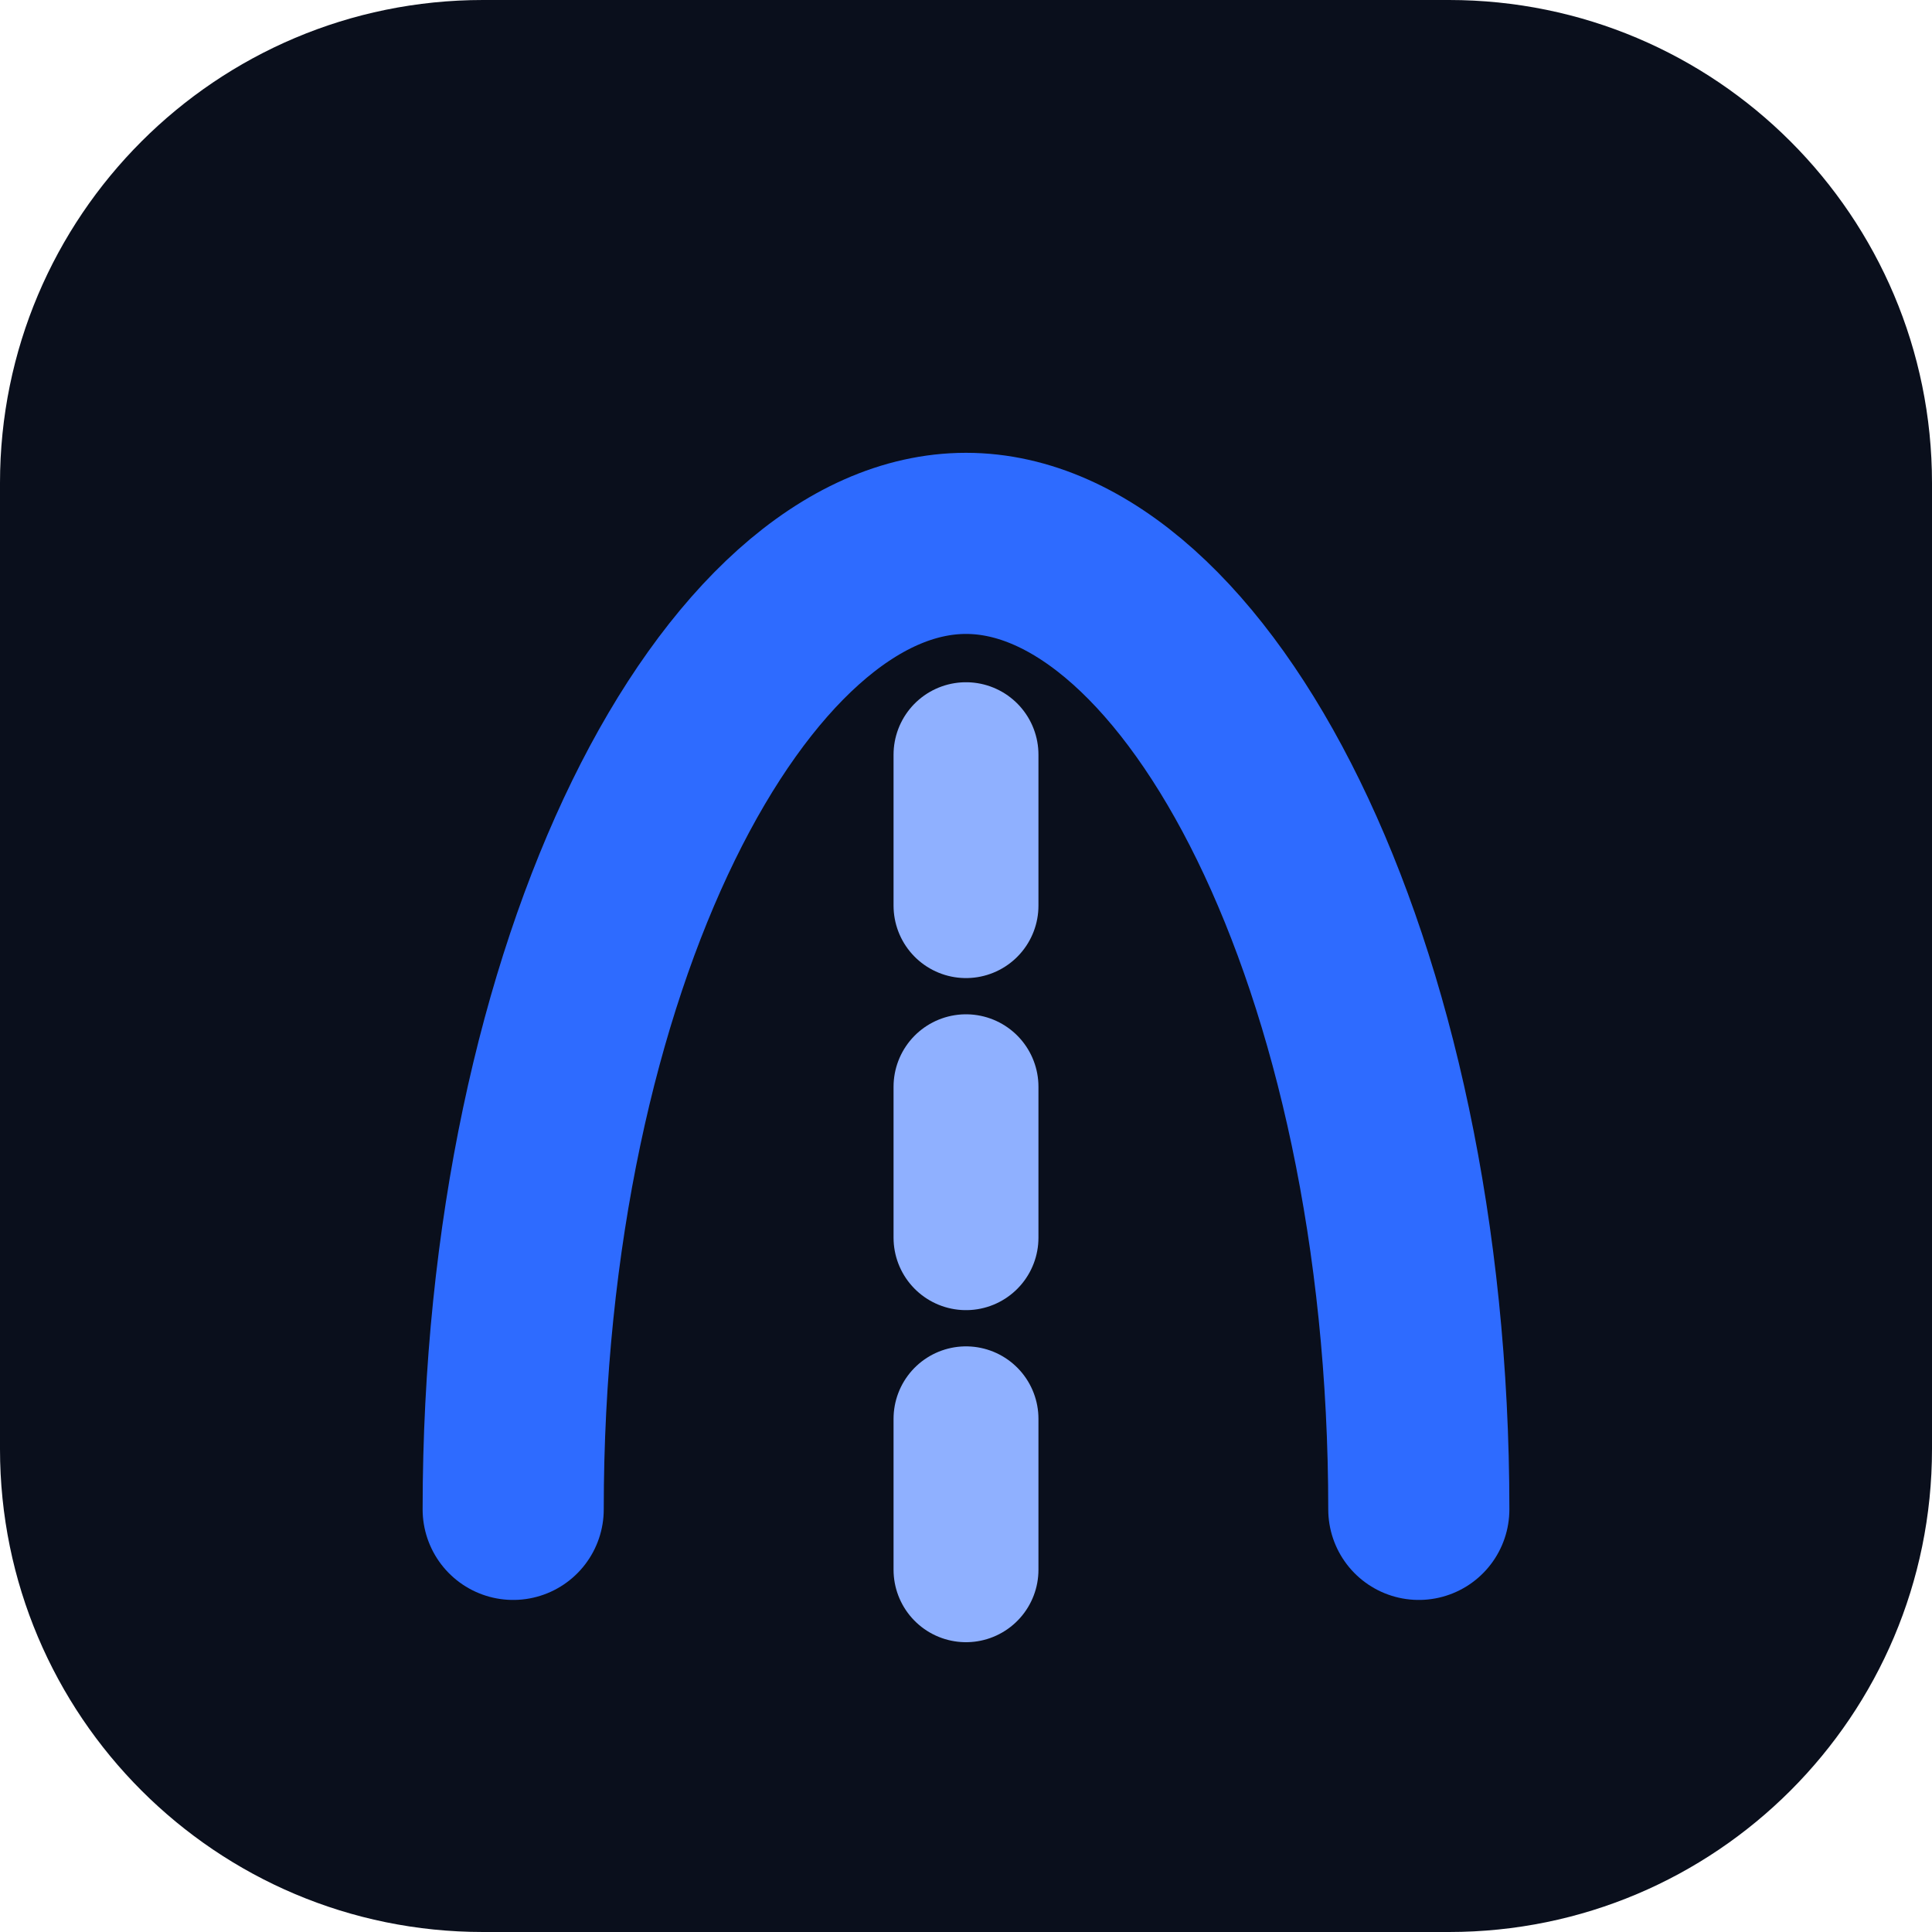
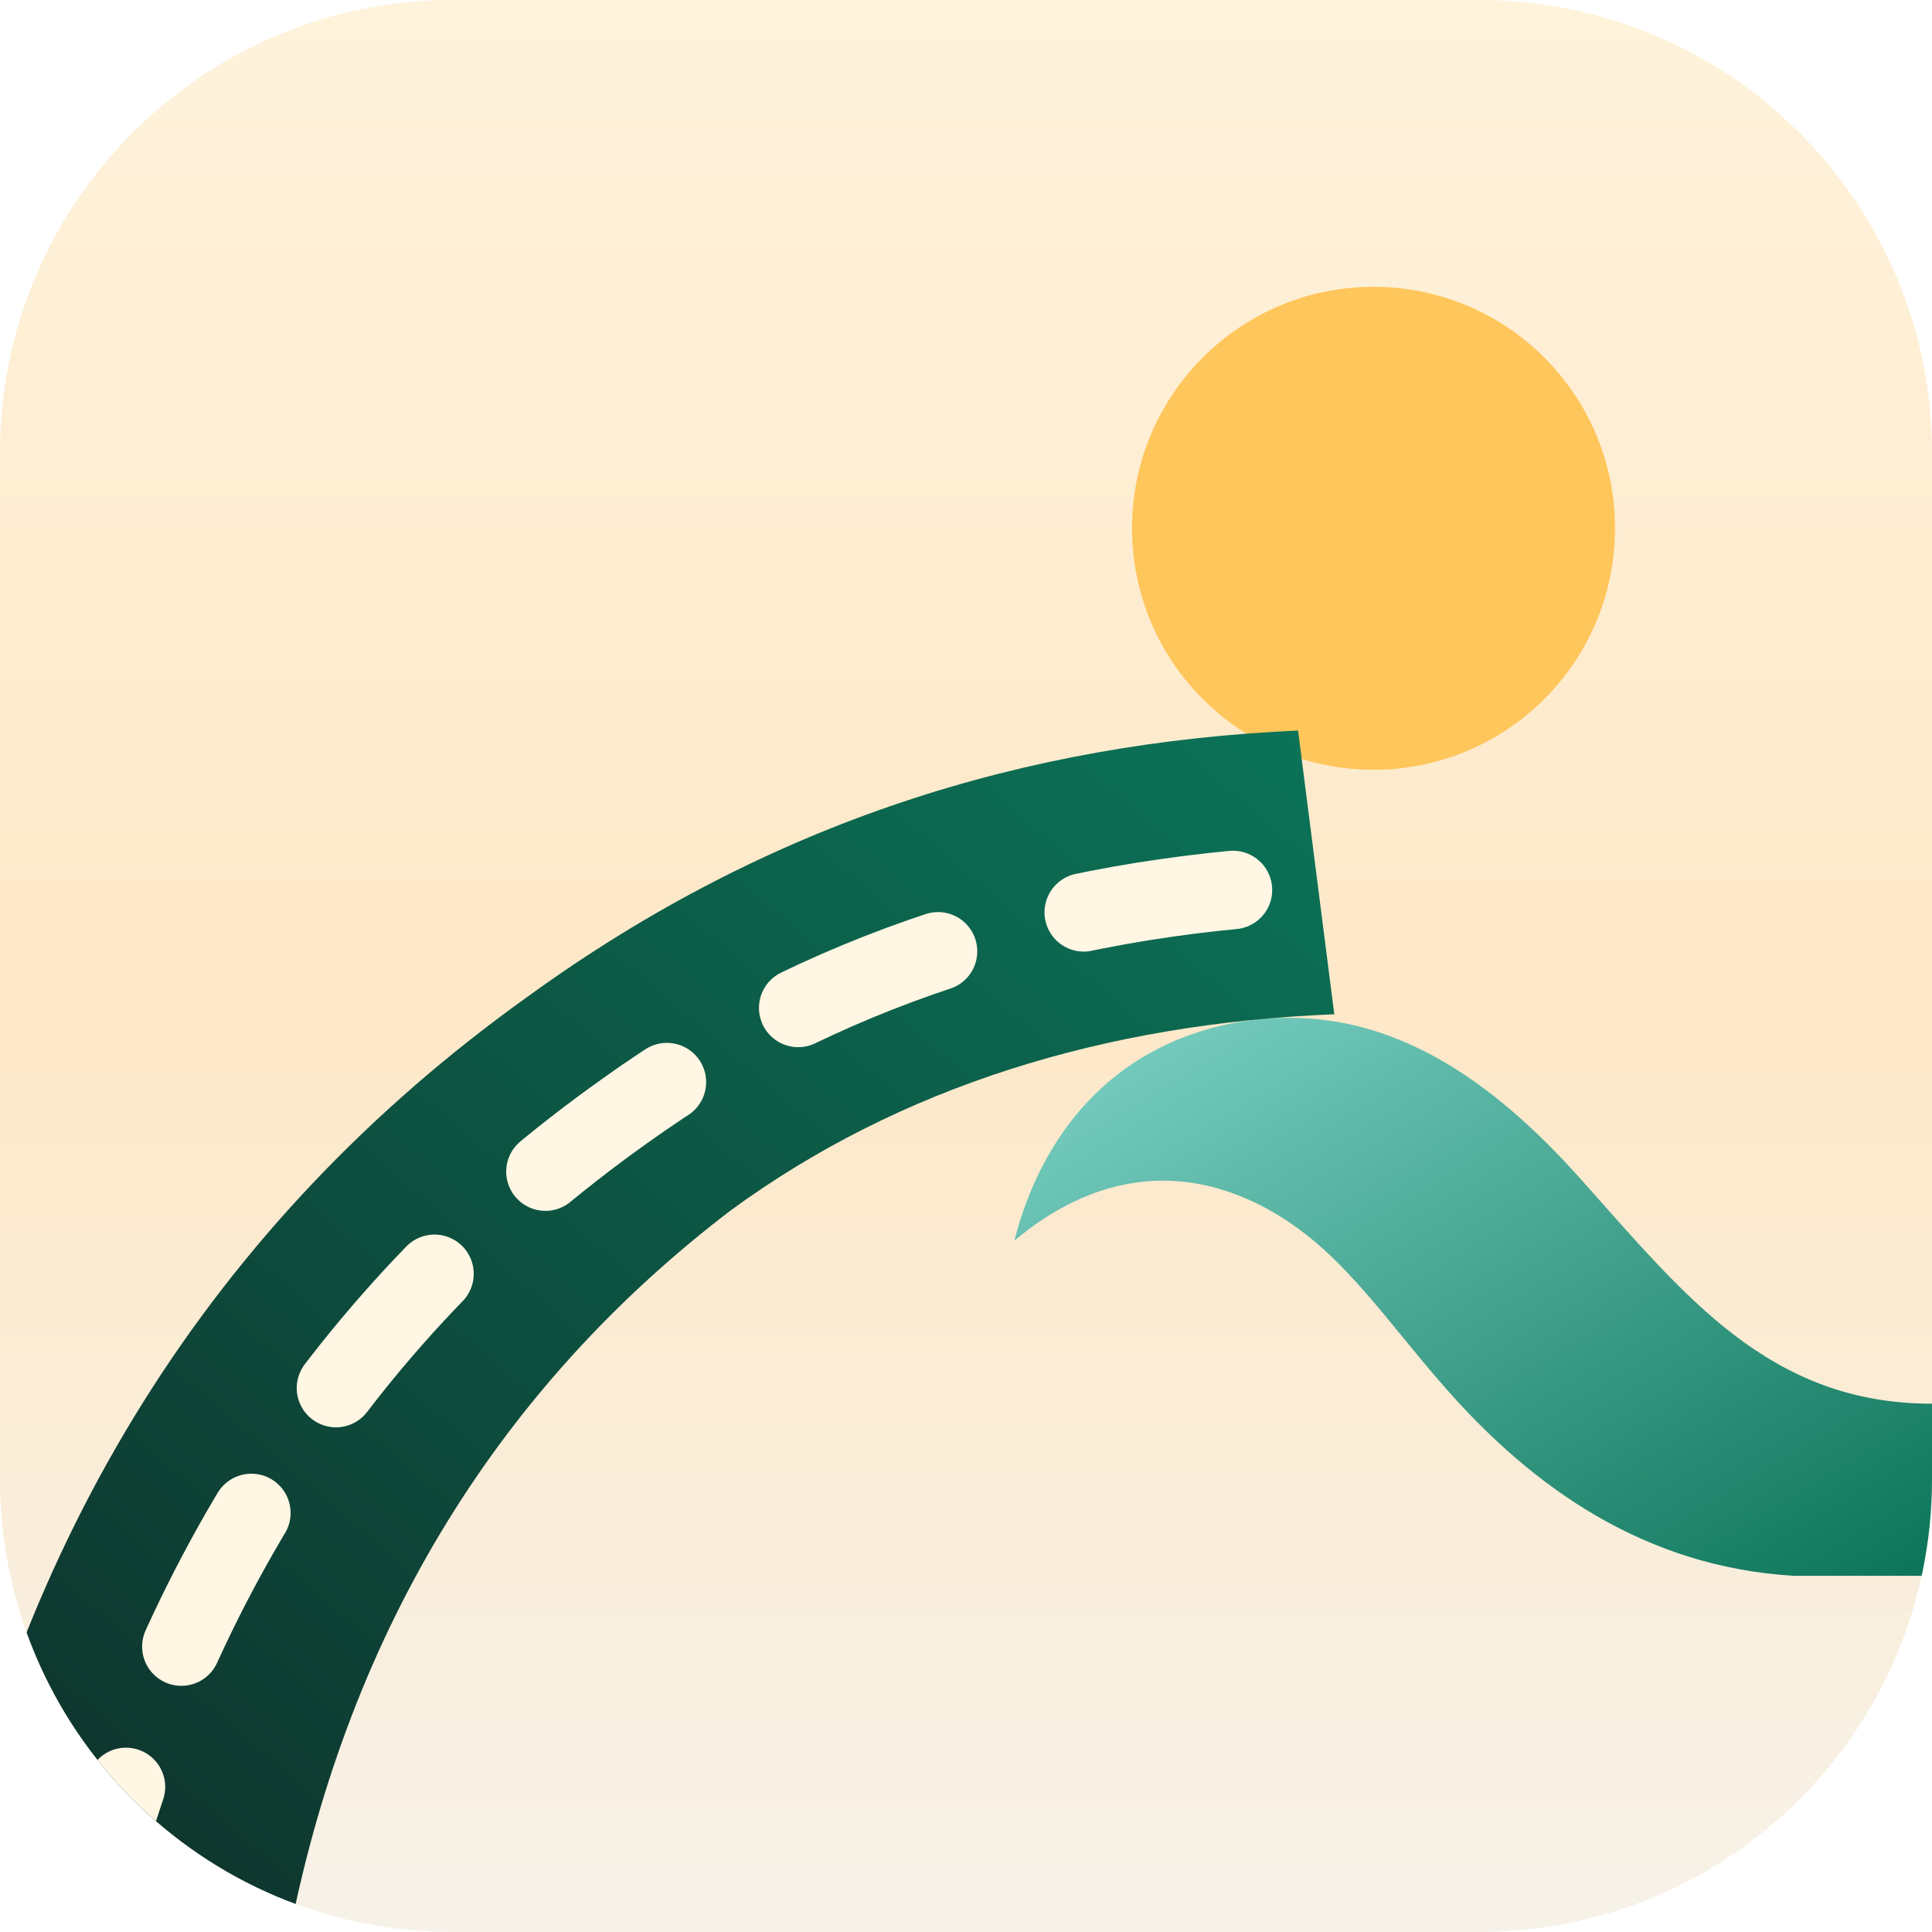
- <svg xmlns="http://www.w3.org/2000/svg" viewBox="0 0 32 32" width="32" height="32" role="img" aria-label="Touch Road Rentals">
-   <rect width="32" height="32" rx="8" fill="#0a0f1c" />
-   <path d="M8.5 25C8.5 15.9 12.2 9 16 9s7.5 6.9 7.5 16" fill="none" stroke="#2E6BFF" stroke-width="3" stroke-linecap="round" />
-   <path d="M16 12.5v2.5M16 18v2.5M16 23.5V26" fill="none" stroke="#8FB0FF" stroke-width="2.4" stroke-linecap="round" />
+ <svg xmlns="http://www.w3.org/2000/svg" viewBox="0 0 64 64" width="64" height="64">
+   <defs>
+     <linearGradient id="sky" x1="0" y1="0" x2="0" y2="1">
+       <stop offset="0%" stop-color="#FFF3DC" />
+       <stop offset="52%" stop-color="#FDE8C8" />
+       <stop offset="100%" stop-color="#F7F2E9" />
+     </linearGradient>
+     <linearGradient id="wave" x1="0" y1="0" x2="1" y2="1">
+       <stop offset="0%" stop-color="#7FD4C8" />
+       <stop offset="100%" stop-color="#0B7458" />
+     </linearGradient>
+     <linearGradient id="road" x1="0" y1="1" x2="1" y2="0">
+       <stop offset="0%" stop-color="#0F2E28" />
+       <stop offset="100%" stop-color="#0B7458" />
+     </linearGradient>
+     <clipPath id="clip">
+       <rect width="64" height="64" rx="15" />
+     </clipPath>
+   </defs>
+   <g clip-path="url(#clip)">
+     <rect width="64" height="64" fill="url(#sky)" />
+     <circle cx="45.5" cy="17.5" r="8" fill="#FFC65C" />
+     <path d="M64 46.5c-5.4 0-8.2-3.6-11.6-7.4-3.2-3.6-6.9-6.1-11.6-5.2-4 .8-6.3 3.7-7.2 7.2 2.5-2.1 5.3-2.6 8.1-1.2 2.6 1.3 4 3.6 6.2 6.1 2.9 3.3 6.6 5.9 11.5 6.2H64z" fill="url(#wave)" />
+     <path d="M-2 64c2.5-13 9-23.5 19.5-31C25.5 27.2 34 24.6 43 24.2l1.2 9.4c-7.6.3-14.4 2.4-20 6.5C16.6 45.9 11.6 53.9 9.6 64z" fill="url(#road)" />
+     <path d="M2.8 64C5.5 52.6 11.4 43.4 20.7 36.8c6.4-4.6 14-7.1 22.7-7.5" fill="none" stroke="#FFF6E4" stroke-width="2.6" stroke-linecap="round" stroke-dasharray="5 5" />
+   </g>
</svg>
